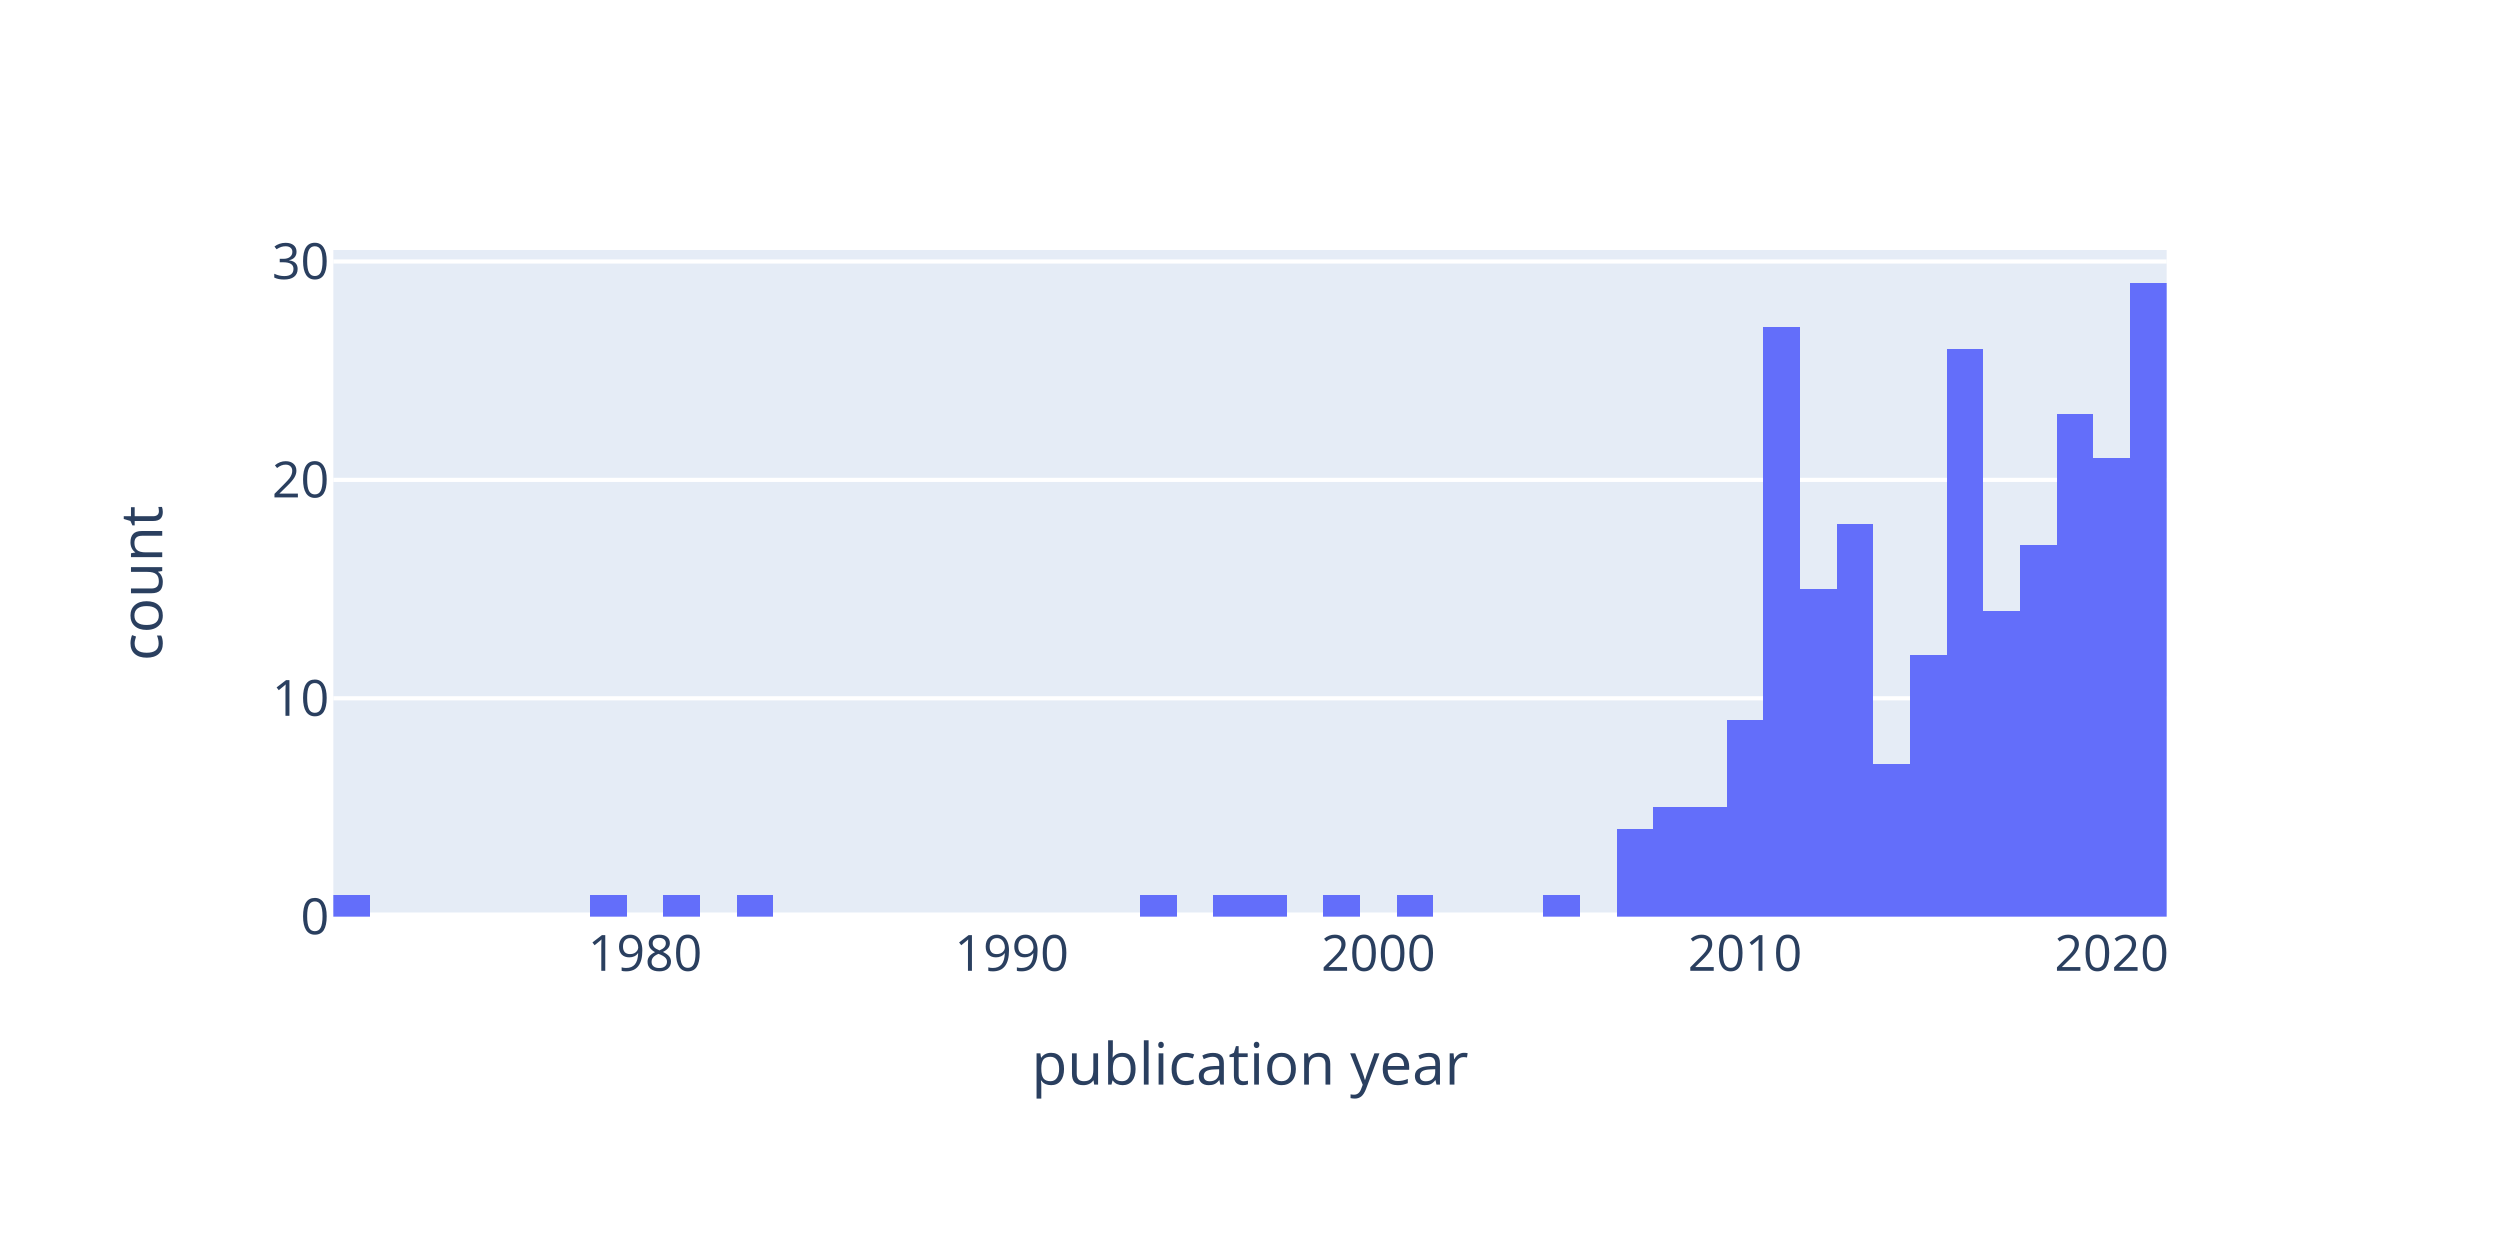
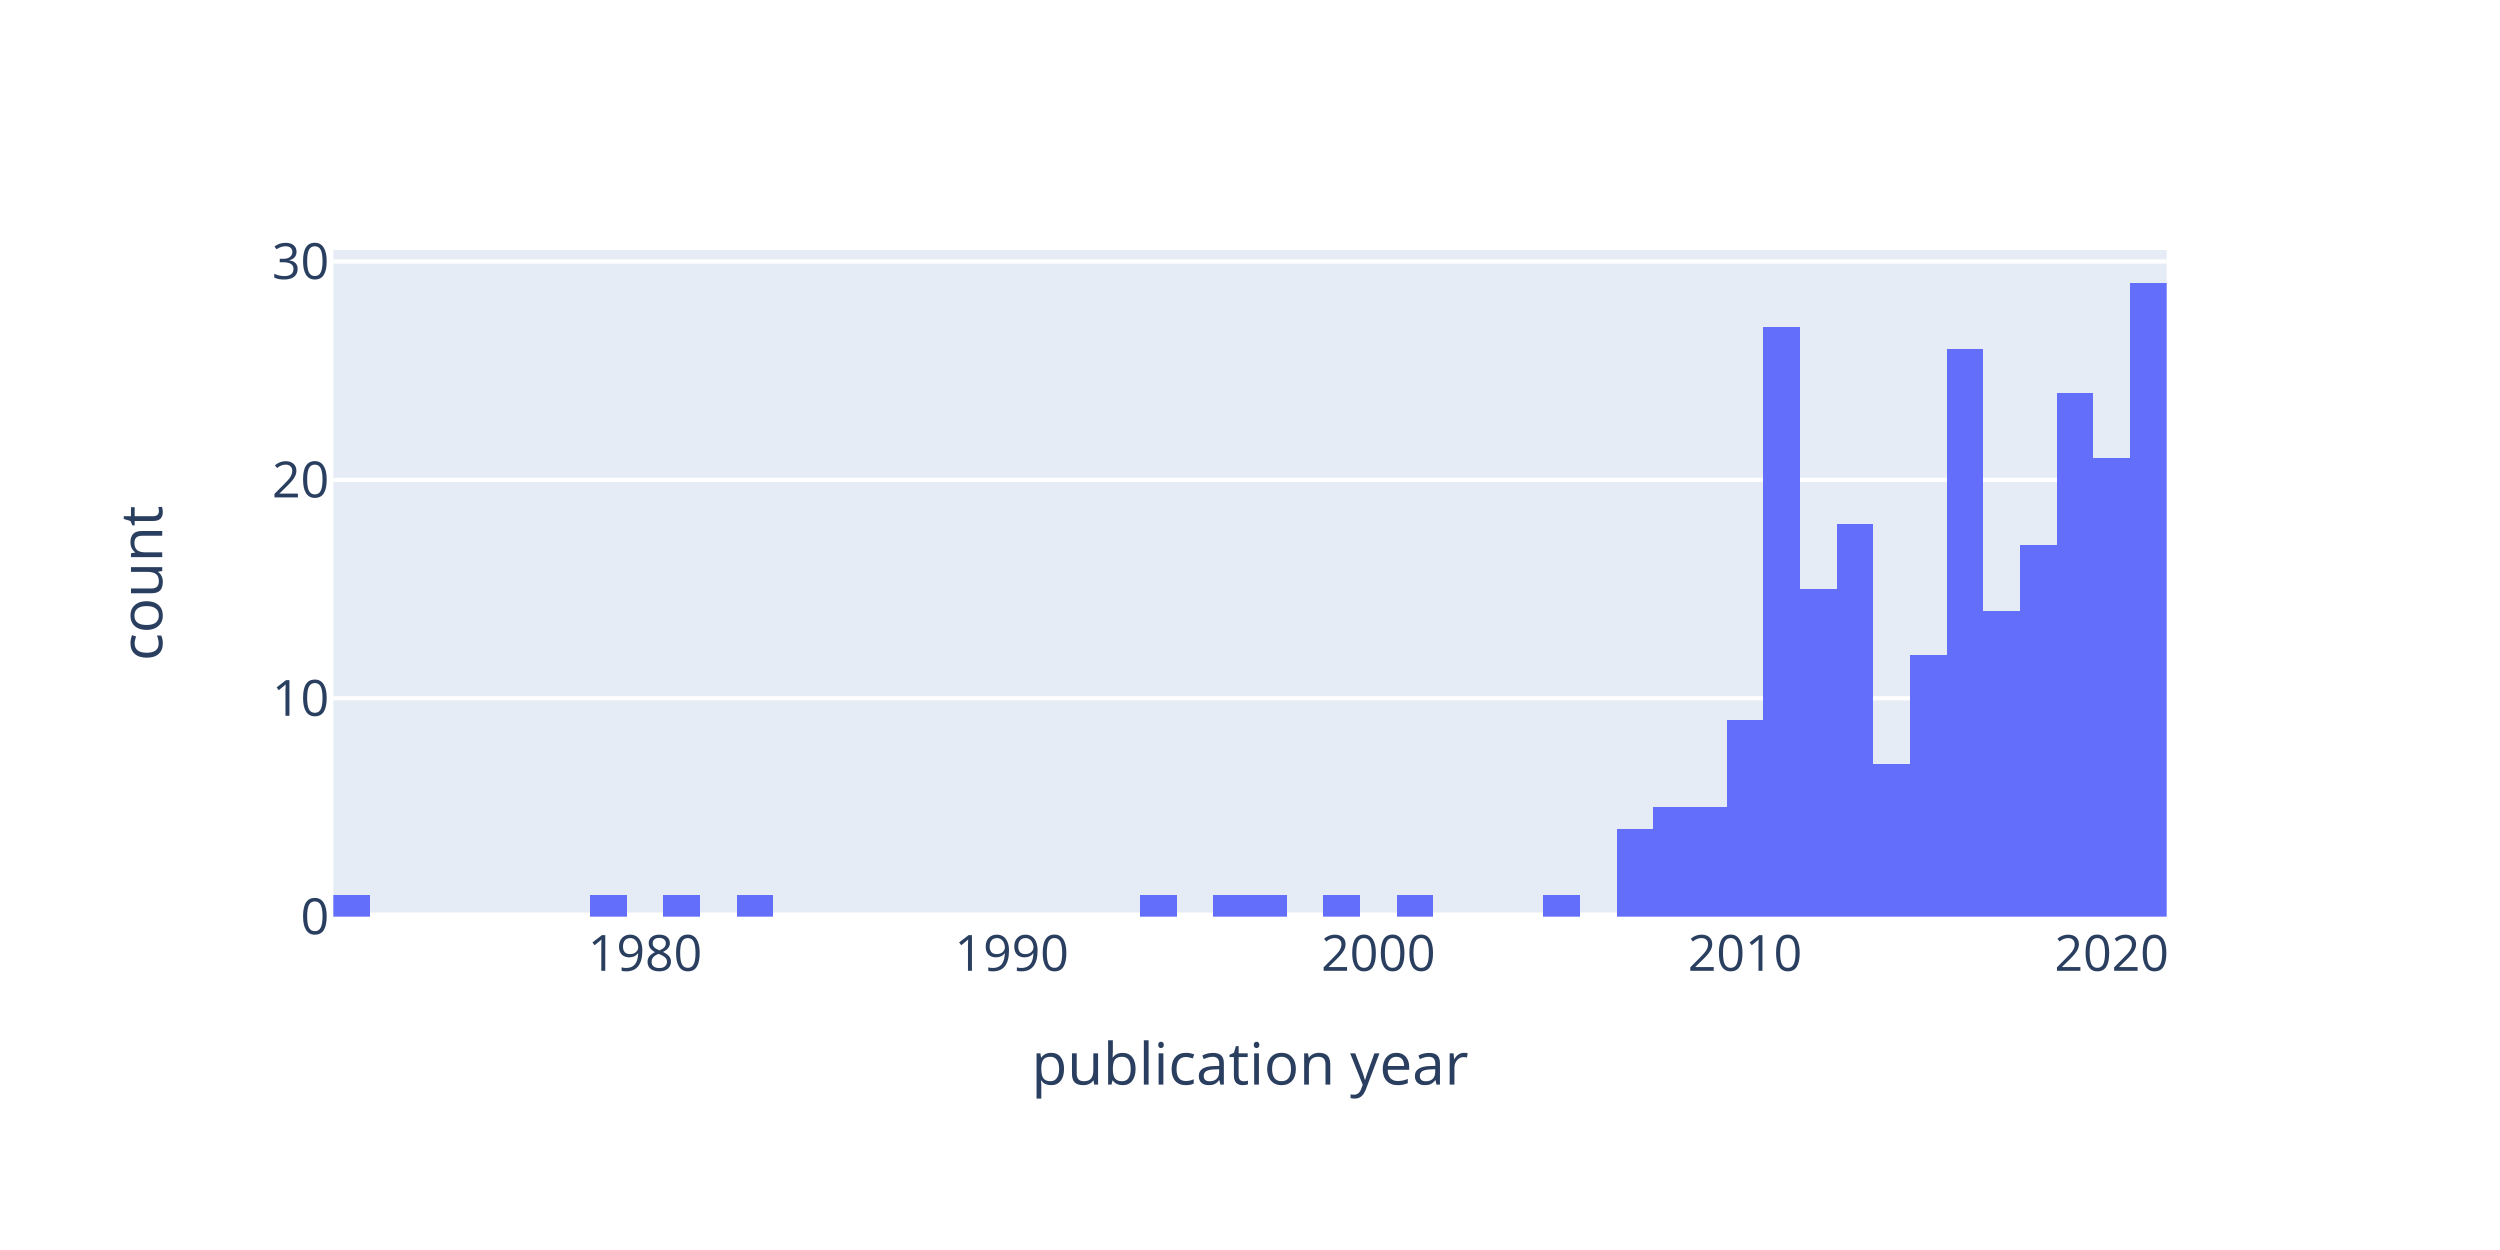
<svg xmlns="http://www.w3.org/2000/svg" class="main-svg" width="600" height="300" style="" viewBox="0 0 600 300">
  <rect x="0" y="0" width="600" height="300" style="fill: rgb(255, 255, 255); fill-opacity: 1;" />
-   <defs id="defs-9ed6cb">
+   <defs id="defs-6ecfd1">
    <g class="clips">
-       <clipPath id="clip9ed6cbxyplot" class="plotclip">
+       <clipPath id="clip6ecfd1xyplot" class="plotclip">
        <rect width="440" height="160" />
      </clipPath>
-       <clipPath class="axesclip" id="clip9ed6cbx">
+       <clipPath class="axesclip" id="clip6ecfd1x">
        <rect x="80" y="0" width="440" height="300" />
      </clipPath>
-       <clipPath class="axesclip" id="clip9ed6cby">
+       <clipPath class="axesclip" id="clip6ecfd1y">
        <rect x="0" y="60" width="600" height="160" />
      </clipPath>
-       <clipPath class="axesclip" id="clip9ed6cbxy">
+       <clipPath class="axesclip" id="clip6ecfd1xy">
        <rect x="80" y="60" width="440" height="160" />
      </clipPath>
    </g>
    <g class="gradients" />
    <g class="patterns" />
  </defs>
  <g class="bglayer">
    <rect class="bg" x="80" y="60" width="440" height="160" style="fill: rgb(229, 236, 246); fill-opacity: 1; stroke-width: 0;" />
  </g>
  <g class="layer-below">
    <g class="imagelayer" />
    <g class="shapelayer" />
  </g>
  <g class="cartesianlayer">
    <g class="subplot xy">
      <g class="layer-subplot">
        <g class="shapelayer" />
        <g class="imagelayer" />
      </g>
      <g class="gridlayer">
        <g class="x" />
        <g class="y">
          <path class="ygrid crisp" transform="translate(0,167.59)" d="M80,0h440" style="stroke: rgb(255, 255, 255); stroke-opacity: 1; stroke-width: 1px;" />
          <path class="ygrid crisp" transform="translate(0,115.17)" d="M80,0h440" style="stroke: rgb(255, 255, 255); stroke-opacity: 1; stroke-width: 1px;" />
          <path class="ygrid crisp" transform="translate(0,62.76)" d="M80,0h440" style="stroke: rgb(255, 255, 255); stroke-opacity: 1; stroke-width: 1px;" />
        </g>
      </g>
      <g class="zerolinelayer">
        <path class="yzl zl crisp" transform="translate(0,220)" d="M80,0h440" style="stroke: rgb(255, 255, 255); stroke-opacity: 1; stroke-width: 2px;" />
      </g>
      <path class="xlines-below" />
      <path class="ylines-below" />
      <g class="overlines-below" />
      <g class="xaxislayer-below" />
      <g class="yaxislayer-below" />
      <g class="overaxes-below" />
-       <g class="plot" transform="translate(80,60)" clip-path="url(#clip9ed6cbxyplot)">
+       <g class="plot" transform="translate(80,60)" clip-path="url(#clip6ecfd1xyplot)">
        <g class="barlayer mlayer">
          <g class="trace bars" shape-rendering="crispEdges" style="opacity: 1;">
            <g class="points">
              <g class="point">
                <path d="M0,160V154.76H8.8V160Z" style="vector-effect: non-scaling-stroke; opacity: 1; stroke-width: 0px; fill: rgb(99, 110, 250); fill-opacity: 1;" />
              </g>
              <g class="point">
                <path d="M0,0Z" style="vector-effect: non-scaling-stroke; opacity: 1; stroke-width: 0px; fill: rgb(99, 110, 250); fill-opacity: 1;" />
              </g>
              <g class="point">
                <path d="M0,0Z" style="vector-effect: non-scaling-stroke; opacity: 1; stroke-width: 0px; fill: rgb(99, 110, 250); fill-opacity: 1;" />
              </g>
              <g class="point">
                <path d="M0,0Z" style="vector-effect: non-scaling-stroke; opacity: 1; stroke-width: 0px; fill: rgb(99, 110, 250); fill-opacity: 1;" />
              </g>
              <g class="point">
                <path d="M0,0Z" style="vector-effect: non-scaling-stroke; opacity: 1; stroke-width: 0px; fill: rgb(99, 110, 250); fill-opacity: 1;" />
              </g>
              <g class="point">
                <path d="M0,0Z" style="vector-effect: non-scaling-stroke; opacity: 1; stroke-width: 0px; fill: rgb(99, 110, 250); fill-opacity: 1;" />
              </g>
              <g class="point">
                <path d="M0,0Z" style="vector-effect: non-scaling-stroke; opacity: 1; stroke-width: 0px; fill: rgb(99, 110, 250); fill-opacity: 1;" />
              </g>
              <g class="point">
                <path d="M61.6,160V154.76H70.4V160Z" style="vector-effect: non-scaling-stroke; opacity: 1; stroke-width: 0px; fill: rgb(99, 110, 250); fill-opacity: 1;" />
              </g>
              <g class="point">
                <path d="M0,0Z" style="vector-effect: non-scaling-stroke; opacity: 1; stroke-width: 0px; fill: rgb(99, 110, 250); fill-opacity: 1;" />
              </g>
              <g class="point">
                <path d="M79.2,160V154.76H88V160Z" style="vector-effect: non-scaling-stroke; opacity: 1; stroke-width: 0px; fill: rgb(99, 110, 250); fill-opacity: 1;" />
              </g>
              <g class="point">
                <path d="M0,0Z" style="vector-effect: non-scaling-stroke; opacity: 1; stroke-width: 0px; fill: rgb(99, 110, 250); fill-opacity: 1;" />
              </g>
              <g class="point">
                <path d="M96.8,160V154.76H105.6V160Z" style="vector-effect: non-scaling-stroke; opacity: 1; stroke-width: 0px; fill: rgb(99, 110, 250); fill-opacity: 1;" />
              </g>
              <g class="point">
                <path d="M0,0Z" style="vector-effect: non-scaling-stroke; opacity: 1; stroke-width: 0px; fill: rgb(99, 110, 250); fill-opacity: 1;" />
              </g>
              <g class="point">
                <path d="M0,0Z" style="vector-effect: non-scaling-stroke; opacity: 1; stroke-width: 0px; fill: rgb(99, 110, 250); fill-opacity: 1;" />
              </g>
              <g class="point">
                <path d="M0,0Z" style="vector-effect: non-scaling-stroke; opacity: 1; stroke-width: 0px; fill: rgb(99, 110, 250); fill-opacity: 1;" />
              </g>
              <g class="point">
                <path d="M0,0Z" style="vector-effect: non-scaling-stroke; opacity: 1; stroke-width: 0px; fill: rgb(99, 110, 250); fill-opacity: 1;" />
              </g>
              <g class="point">
                <path d="M0,0Z" style="vector-effect: non-scaling-stroke; opacity: 1; stroke-width: 0px; fill: rgb(99, 110, 250); fill-opacity: 1;" />
              </g>
              <g class="point">
                <path d="M0,0Z" style="vector-effect: non-scaling-stroke; opacity: 1; stroke-width: 0px; fill: rgb(99, 110, 250); fill-opacity: 1;" />
              </g>
              <g class="point">
                <path d="M0,0Z" style="vector-effect: non-scaling-stroke; opacity: 1; stroke-width: 0px; fill: rgb(99, 110, 250); fill-opacity: 1;" />
              </g>
              <g class="point">
                <path d="M0,0Z" style="vector-effect: non-scaling-stroke; opacity: 1; stroke-width: 0px; fill: rgb(99, 110, 250); fill-opacity: 1;" />
              </g>
              <g class="point">
                <path d="M0,0Z" style="vector-effect: non-scaling-stroke; opacity: 1; stroke-width: 0px; fill: rgb(99, 110, 250); fill-opacity: 1;" />
              </g>
              <g class="point">
                <path d="M0,0Z" style="vector-effect: non-scaling-stroke; opacity: 1; stroke-width: 0px; fill: rgb(99, 110, 250); fill-opacity: 1;" />
              </g>
              <g class="point">
                <path d="M193.6,160V154.76H202.4V160Z" style="vector-effect: non-scaling-stroke; opacity: 1; stroke-width: 0px; fill: rgb(99, 110, 250); fill-opacity: 1;" />
              </g>
              <g class="point">
                <path d="M0,0Z" style="vector-effect: non-scaling-stroke; opacity: 1; stroke-width: 0px; fill: rgb(99, 110, 250); fill-opacity: 1;" />
              </g>
              <g class="point">
                <path d="M211.2,160V154.76H220V160Z" style="vector-effect: non-scaling-stroke; opacity: 1; stroke-width: 0px; fill: rgb(99, 110, 250); fill-opacity: 1;" />
              </g>
              <g class="point">
                <path d="M220,160V154.76H228.8V160Z" style="vector-effect: non-scaling-stroke; opacity: 1; stroke-width: 0px; fill: rgb(99, 110, 250); fill-opacity: 1;" />
              </g>
              <g class="point">
                <path d="M0,0Z" style="vector-effect: non-scaling-stroke; opacity: 1; stroke-width: 0px; fill: rgb(99, 110, 250); fill-opacity: 1;" />
              </g>
              <g class="point">
                <path d="M237.6,160V154.76H246.4V160Z" style="vector-effect: non-scaling-stroke; opacity: 1; stroke-width: 0px; fill: rgb(99, 110, 250); fill-opacity: 1;" />
              </g>
              <g class="point">
                <path d="M0,0Z" style="vector-effect: non-scaling-stroke; opacity: 1; stroke-width: 0px; fill: rgb(99, 110, 250); fill-opacity: 1;" />
              </g>
              <g class="point">
                <path d="M255.2,160V154.76H264V160Z" style="vector-effect: non-scaling-stroke; opacity: 1; stroke-width: 0px; fill: rgb(99, 110, 250); fill-opacity: 1;" />
              </g>
              <g class="point">
                <path d="M0,0Z" style="vector-effect: non-scaling-stroke; opacity: 1; stroke-width: 0px; fill: rgb(99, 110, 250); fill-opacity: 1;" />
              </g>
              <g class="point">
                <path d="M0,0Z" style="vector-effect: non-scaling-stroke; opacity: 1; stroke-width: 0px; fill: rgb(99, 110, 250); fill-opacity: 1;" />
              </g>
              <g class="point">
                <path d="M0,0Z" style="vector-effect: non-scaling-stroke; opacity: 1; stroke-width: 0px; fill: rgb(99, 110, 250); fill-opacity: 1;" />
              </g>
              <g class="point">
                <path d="M290.4,160V154.76H299.2V160Z" style="vector-effect: non-scaling-stroke; opacity: 1; stroke-width: 0px; fill: rgb(99, 110, 250); fill-opacity: 1;" />
              </g>
              <g class="point">
                <path d="M0,0Z" style="vector-effect: non-scaling-stroke; opacity: 1; stroke-width: 0px; fill: rgb(99, 110, 250); fill-opacity: 1;" />
              </g>
              <g class="point">
                <path d="M308,160V139.03H316.8V160Z" style="vector-effect: non-scaling-stroke; opacity: 1; stroke-width: 0px; fill: rgb(99, 110, 250); fill-opacity: 1;" />
              </g>
              <g class="point">
                <path d="M316.8,160V133.79H325.6V160Z" style="vector-effect: non-scaling-stroke; opacity: 1; stroke-width: 0px; fill: rgb(99, 110, 250); fill-opacity: 1;" />
              </g>
              <g class="point">
                <path d="M325.6,160V133.79H334.4V160Z" style="vector-effect: non-scaling-stroke; opacity: 1; stroke-width: 0px; fill: rgb(99, 110, 250); fill-opacity: 1;" />
              </g>
              <g class="point">
                <path d="M334.4,160V112.83H343.2V160Z" style="vector-effect: non-scaling-stroke; opacity: 1; stroke-width: 0px; fill: rgb(99, 110, 250); fill-opacity: 1;" />
              </g>
              <g class="point">
                <path d="M343.2,160V18.48H352V160Z" style="vector-effect: non-scaling-stroke; opacity: 1; stroke-width: 0px; fill: rgb(99, 110, 250); fill-opacity: 1;" />
              </g>
              <g class="point">
                <path d="M352,160V81.38H360.8V160Z" style="vector-effect: non-scaling-stroke; opacity: 1; stroke-width: 0px; fill: rgb(99, 110, 250); fill-opacity: 1;" />
              </g>
              <g class="point">
                <path d="M360.8,160V65.66H369.6V160Z" style="vector-effect: non-scaling-stroke; opacity: 1; stroke-width: 0px; fill: rgb(99, 110, 250); fill-opacity: 1;" />
              </g>
              <g class="point">
                <path d="M369.6,160V123.31H378.4V160Z" style="vector-effect: non-scaling-stroke; opacity: 1; stroke-width: 0px; fill: rgb(99, 110, 250); fill-opacity: 1;" />
              </g>
              <g class="point">
                <path d="M378.4,160V97.1H387.2V160Z" style="vector-effect: non-scaling-stroke; opacity: 1; stroke-width: 0px; fill: rgb(99, 110, 250); fill-opacity: 1;" />
              </g>
              <g class="point">
                <path d="M387.2,160V23.72H396V160Z" style="vector-effect: non-scaling-stroke; opacity: 1; stroke-width: 0px; fill: rgb(99, 110, 250); fill-opacity: 1;" />
              </g>
              <g class="point">
                <path d="M396,160V86.62H404.8V160Z" style="vector-effect: non-scaling-stroke; opacity: 1; stroke-width: 0px; fill: rgb(99, 110, 250); fill-opacity: 1;" />
              </g>
              <g class="point">
                <path d="M404.8,160V70.9H413.6V160Z" style="vector-effect: non-scaling-stroke; opacity: 1; stroke-width: 0px; fill: rgb(99, 110, 250); fill-opacity: 1;" />
              </g>
              <g class="point">
-                 <path d="M413.6,160V39.45H422.4V160Z" style="vector-effect: non-scaling-stroke; opacity: 1; stroke-width: 0px; fill: rgb(99, 110, 250); fill-opacity: 1;" />
+                 <path d="M413.6,160V34.21H422.4V160Z" style="vector-effect: non-scaling-stroke; opacity: 1; stroke-width: 0px; fill: rgb(99, 110, 250); fill-opacity: 1;" />
              </g>
              <g class="point">
                <path d="M422.4,160V49.93H431.2V160Z" style="vector-effect: non-scaling-stroke; opacity: 1; stroke-width: 0px; fill: rgb(99, 110, 250); fill-opacity: 1;" />
              </g>
              <g class="point">
                <path d="M431.2,160V8H440V160Z" style="vector-effect: non-scaling-stroke; opacity: 1; stroke-width: 0px; fill: rgb(99, 110, 250); fill-opacity: 1;" />
              </g>
            </g>
          </g>
        </g>
      </g>
      <g class="overplot" />
      <path class="xlines-above crisp" d="M0,0" style="fill: none;" />
      <path class="ylines-above crisp" d="M0,0" style="fill: none;" />
      <g class="overlines-above" />
      <g class="xaxislayer-above">
        <g class="xtick">
          <text text-anchor="middle" x="0" y="233" transform="translate(154.8,0)" style="font-family: 'Open Sans', verdana, arial, sans-serif; font-size: 12px; fill: rgb(42, 63, 95); fill-opacity: 1; white-space: pre; opacity: 1;">1980</text>
        </g>
        <g class="xtick">
          <text text-anchor="middle" x="0" y="233" style="font-family: 'Open Sans', verdana, arial, sans-serif; font-size: 12px; fill: rgb(42, 63, 95); fill-opacity: 1; white-space: pre; opacity: 1;" transform="translate(242.8,0)">1990</text>
        </g>
        <g class="xtick">
          <text text-anchor="middle" x="0" y="233" style="font-family: 'Open Sans', verdana, arial, sans-serif; font-size: 12px; fill: rgb(42, 63, 95); fill-opacity: 1; white-space: pre; opacity: 1;" transform="translate(330.8,0)">2000</text>
        </g>
        <g class="xtick">
          <text text-anchor="middle" x="0" y="233" style="font-family: 'Open Sans', verdana, arial, sans-serif; font-size: 12px; fill: rgb(42, 63, 95); fill-opacity: 1; white-space: pre; opacity: 1;" transform="translate(418.8,0)">2010</text>
        </g>
        <g class="xtick">
          <text text-anchor="middle" x="0" y="233" style="font-family: 'Open Sans', verdana, arial, sans-serif; font-size: 12px; fill: rgb(42, 63, 95); fill-opacity: 1; white-space: pre; opacity: 1;" transform="translate(506.8,0)">2020</text>
        </g>
      </g>
      <g class="yaxislayer-above">
        <g class="ytick">
          <text text-anchor="end" x="79" y="4.2" transform="translate(0,220)" style="font-family: 'Open Sans', verdana, arial, sans-serif; font-size: 12px; fill: rgb(42, 63, 95); fill-opacity: 1; white-space: pre; opacity: 1;">0</text>
        </g>
        <g class="ytick">
          <text text-anchor="end" x="79" y="4.2" style="font-family: 'Open Sans', verdana, arial, sans-serif; font-size: 12px; fill: rgb(42, 63, 95); fill-opacity: 1; white-space: pre; opacity: 1;" transform="translate(0,167.59)">10</text>
        </g>
        <g class="ytick">
          <text text-anchor="end" x="79" y="4.2" style="font-family: 'Open Sans', verdana, arial, sans-serif; font-size: 12px; fill: rgb(42, 63, 95); fill-opacity: 1; white-space: pre; opacity: 1;" transform="translate(0,115.17)">20</text>
        </g>
        <g class="ytick">
          <text text-anchor="end" x="79" y="4.2" style="font-family: 'Open Sans', verdana, arial, sans-serif; font-size: 12px; fill: rgb(42, 63, 95); fill-opacity: 1; white-space: pre; opacity: 1;" transform="translate(0,62.76)">30</text>
        </g>
      </g>
      <g class="overaxes-above" />
    </g>
  </g>
  <g class="polarlayer" />
  <g class="ternarylayer" />
  <g class="geolayer" />
  <g class="funnelarealayer" />
  <g class="pielayer" />
  <g class="iciclelayer" />
  <g class="treemaplayer" />
  <g class="sunburstlayer" />
  <g class="glimages" />
-   <defs id="topdefs-9ed6cb">
+   <defs id="topdefs-6ecfd1">
    <g class="clips" />
  </defs>
  <g class="layer-above">
    <g class="imagelayer" />
    <g class="shapelayer" />
  </g>
  <g class="infolayer">
    <g class="g-gtitle" />
    <g class="g-xtitle">
      <text class="xtitle" x="300" y="260.3" text-anchor="middle" style="font-family: 'Open Sans', verdana, arial, sans-serif; font-size: 14px; fill: rgb(42, 63, 95); opacity: 1; font-weight: normal; white-space: pre;">publication year</text>
    </g>
    <g class="g-ytitle">
      <text class="ytitle" transform="rotate(-90,38.93438,140)" x="38.934" y="140" text-anchor="middle" style="font-family: 'Open Sans', verdana, arial, sans-serif; font-size: 14px; fill: rgb(42, 63, 95); opacity: 1; font-weight: normal; white-space: pre;">count</text>
    </g>
  </g>
</svg>
